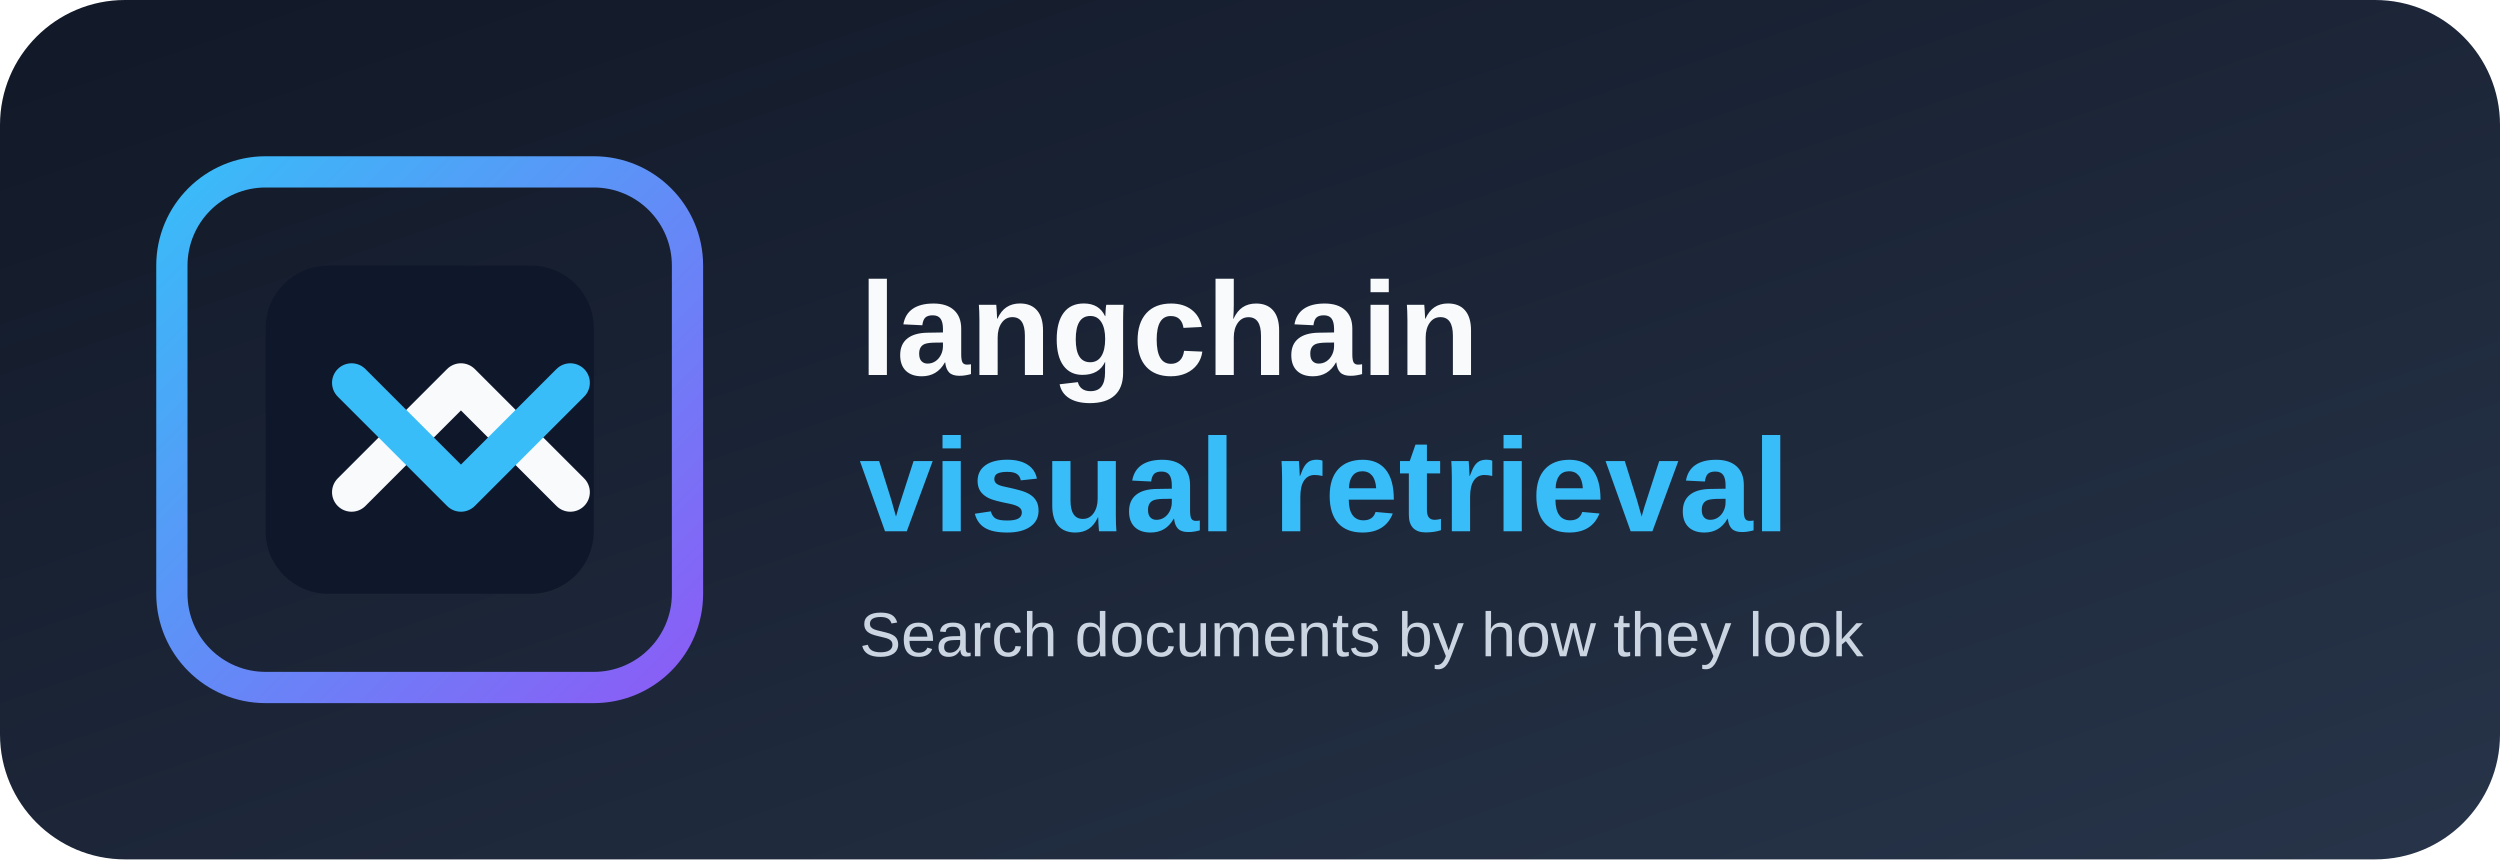
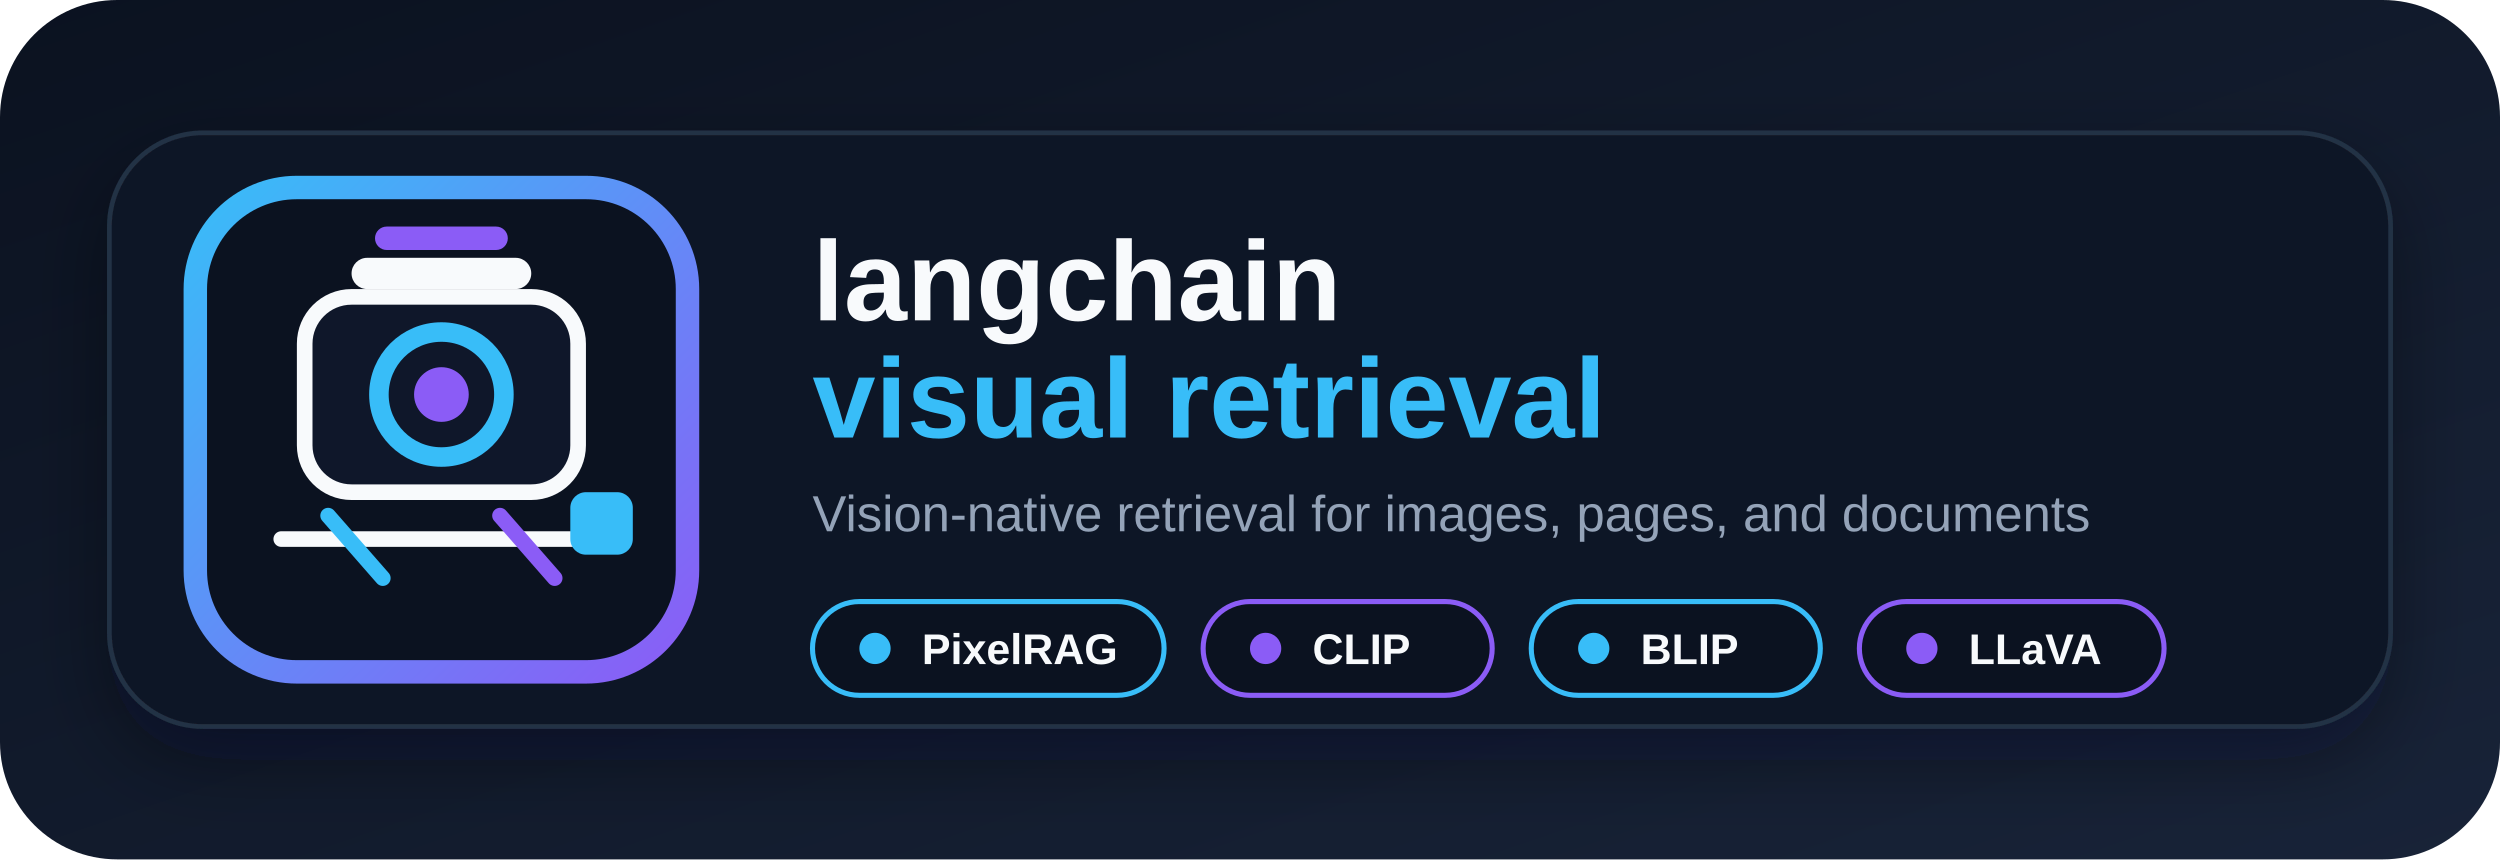
- <svg xmlns="http://www.w3.org/2000/svg" viewBox="0 0 640 220" role="img" aria-label="langchain visual retrieval logo">
+ <svg xmlns="http://www.w3.org/2000/svg" viewBox="0 0 640 220" role="img" aria-label="LangChain visual retrieval logo with a camera icon and provider chips">
  <defs>
    <linearGradient id="bg" x1="0%" y1="0%" x2="100%" y2="100%">
-       <stop offset="0%" stop-color="#111827" />
-       <stop offset="100%" stop-color="#273449" />
+       <stop offset="0%" stop-color="#0b1220" />
+       <stop offset="100%" stop-color="#182338" />
    </linearGradient>
    <linearGradient id="accent" x1="0%" y1="0%" x2="100%" y2="100%">
      <stop offset="0%" stop-color="#38bdf8" />
      <stop offset="100%" stop-color="#8b5cf6" />
    </linearGradient>
+     <filter id="shadow" x="-20%" y="-20%" width="140%" height="140%">
+       <feDropShadow dx="0" dy="8" stdDeviation="10" flood-color="#020617" flood-opacity="0.38" />
+     </filter>
  </defs>
-   <rect width="640" height="220" rx="32" fill="url(#bg)" />
-   <rect x="44" y="44" width="132" height="132" rx="24" fill="none" stroke="url(#accent)" stroke-width="8" />
-   <rect x="68" y="68" width="84" height="84" rx="16" fill="#0f172a" />
-   <path d="M90 126 L118 98 L146 126" fill="none" stroke="#f8fafc" stroke-width="10" stroke-linecap="round" stroke-linejoin="round" />
-   <path d="M90 98 L118 126 L146 98" fill="none" stroke="#38bdf8" stroke-width="10" stroke-linecap="round" stroke-linejoin="round" />
-   <text x="220" y="96" fill="#f8fafc" font-family="Segoe UI, Arial, sans-serif" font-size="34" font-weight="700">langchain</text>
-   <text x="220" y="136" fill="#38bdf8" font-family="Segoe UI, Arial, sans-serif" font-size="34" font-weight="700">visual retrieval</text>
-   <text x="220" y="168" fill="#cbd5e1" font-family="Segoe UI, Arial, sans-serif" font-size="16">Search documents by how they look</text>
+   <rect width="640" height="220" rx="30" fill="url(#bg)" />
+   <g filter="url(#shadow)">
+     <rect x="28" y="34" width="584" height="152" rx="24" fill="#111827" stroke="#243244" stroke-width="1.2" />
+   </g>
+   <g transform="translate(50 48)">
+     <rect x="0" y="0" width="126" height="124" rx="26" fill="#0b1220" stroke="url(#accent)" stroke-width="6" />
+     <rect x="28" y="28" width="70" height="50" rx="12" fill="#0f172a" stroke="#f8fafc" stroke-width="4" />
+     <circle cx="63" cy="53" r="16" fill="none" stroke="#38bdf8" stroke-width="5" />
+     <circle cx="63" cy="53" r="7" fill="#8b5cf6" />
+     <rect x="40" y="18" width="46" height="8" rx="4" fill="#f8fafc" />
+     <rect x="46" y="10" width="34" height="6" rx="3" fill="#8b5cf6" />
+     <path d="M22 90 L104 90" stroke="#f8fafc" stroke-width="4" stroke-linecap="round" />
+     <path d="M34 84 L48 100" stroke="#38bdf8" stroke-width="4" stroke-linecap="round" />
+     <path d="M78 84 L92 100" stroke="#8b5cf6" stroke-width="4" stroke-linecap="round" />
+     <rect x="96" y="78" width="16" height="16" rx="4" fill="#38bdf8" />
+   </g>
+   <g transform="translate(208 58)">
+     <text x="0" y="24" fill="#f8fafc" font-family="Segoe UI, Arial, sans-serif" font-size="29" font-weight="700">langchain</text>
+     <text x="0" y="54" fill="#38bdf8" font-family="Segoe UI, Arial, sans-serif" font-size="29" font-weight="700">visual retrieval</text>
+     <text x="0" y="78" fill="#94a3b8" font-family="Segoe UI, Arial, sans-serif" font-size="13">Vision-native retrieval for images, pages, and documents</text>
+     <g transform="translate(0 96)">
+       <rect x="0" y="0" width="90" height="24" rx="12" fill="#0b1220" stroke="#38bdf8" stroke-width="1.3" />
+       <circle cx="16" cy="12" r="4" fill="#38bdf8" />
+       <text x="28" y="16" fill="#f8fafc" font-family="Segoe UI, Arial, sans-serif" font-size="11" font-weight="600">PixelRAG</text>
+       <rect x="100" y="0" width="74" height="24" rx="12" fill="#0b1220" stroke="#8b5cf6" stroke-width="1.3" />
+       <circle cx="116" cy="12" r="4" fill="#8b5cf6" />
+       <text x="128" y="16" fill="#f8fafc" font-family="Segoe UI, Arial, sans-serif" font-size="11" font-weight="600">CLIP</text>
+       <rect x="184" y="0" width="74" height="24" rx="12" fill="#0b1220" stroke="#38bdf8" stroke-width="1.3" />
+       <circle cx="200" cy="12" r="4" fill="#38bdf8" />
+       <text x="212" y="16" fill="#f8fafc" font-family="Segoe UI, Arial, sans-serif" font-size="11" font-weight="600">BLIP</text>
+       <rect x="268" y="0" width="78" height="24" rx="12" fill="#0b1220" stroke="#8b5cf6" stroke-width="1.3" />
+       <circle cx="284" cy="12" r="4" fill="#8b5cf6" />
+       <text x="296" y="16" fill="#f8fafc" font-family="Segoe UI, Arial, sans-serif" font-size="11" font-weight="600">LLaVA</text>
+     </g>
+   </g>
</svg>
